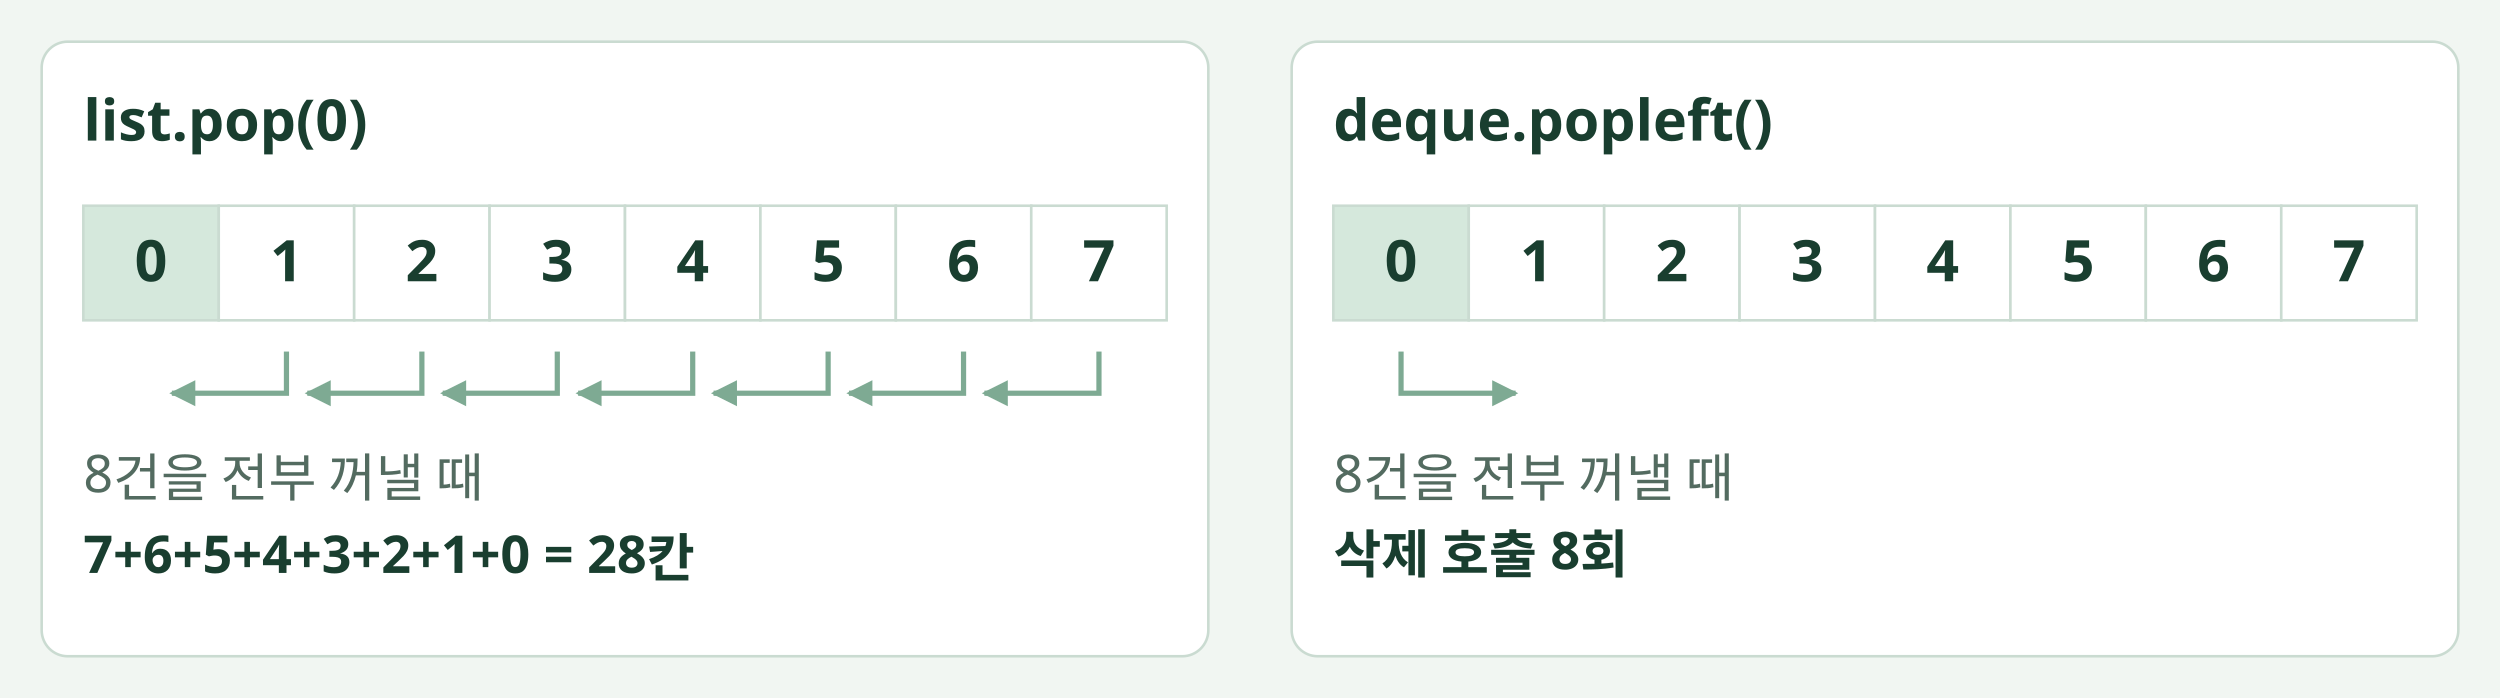
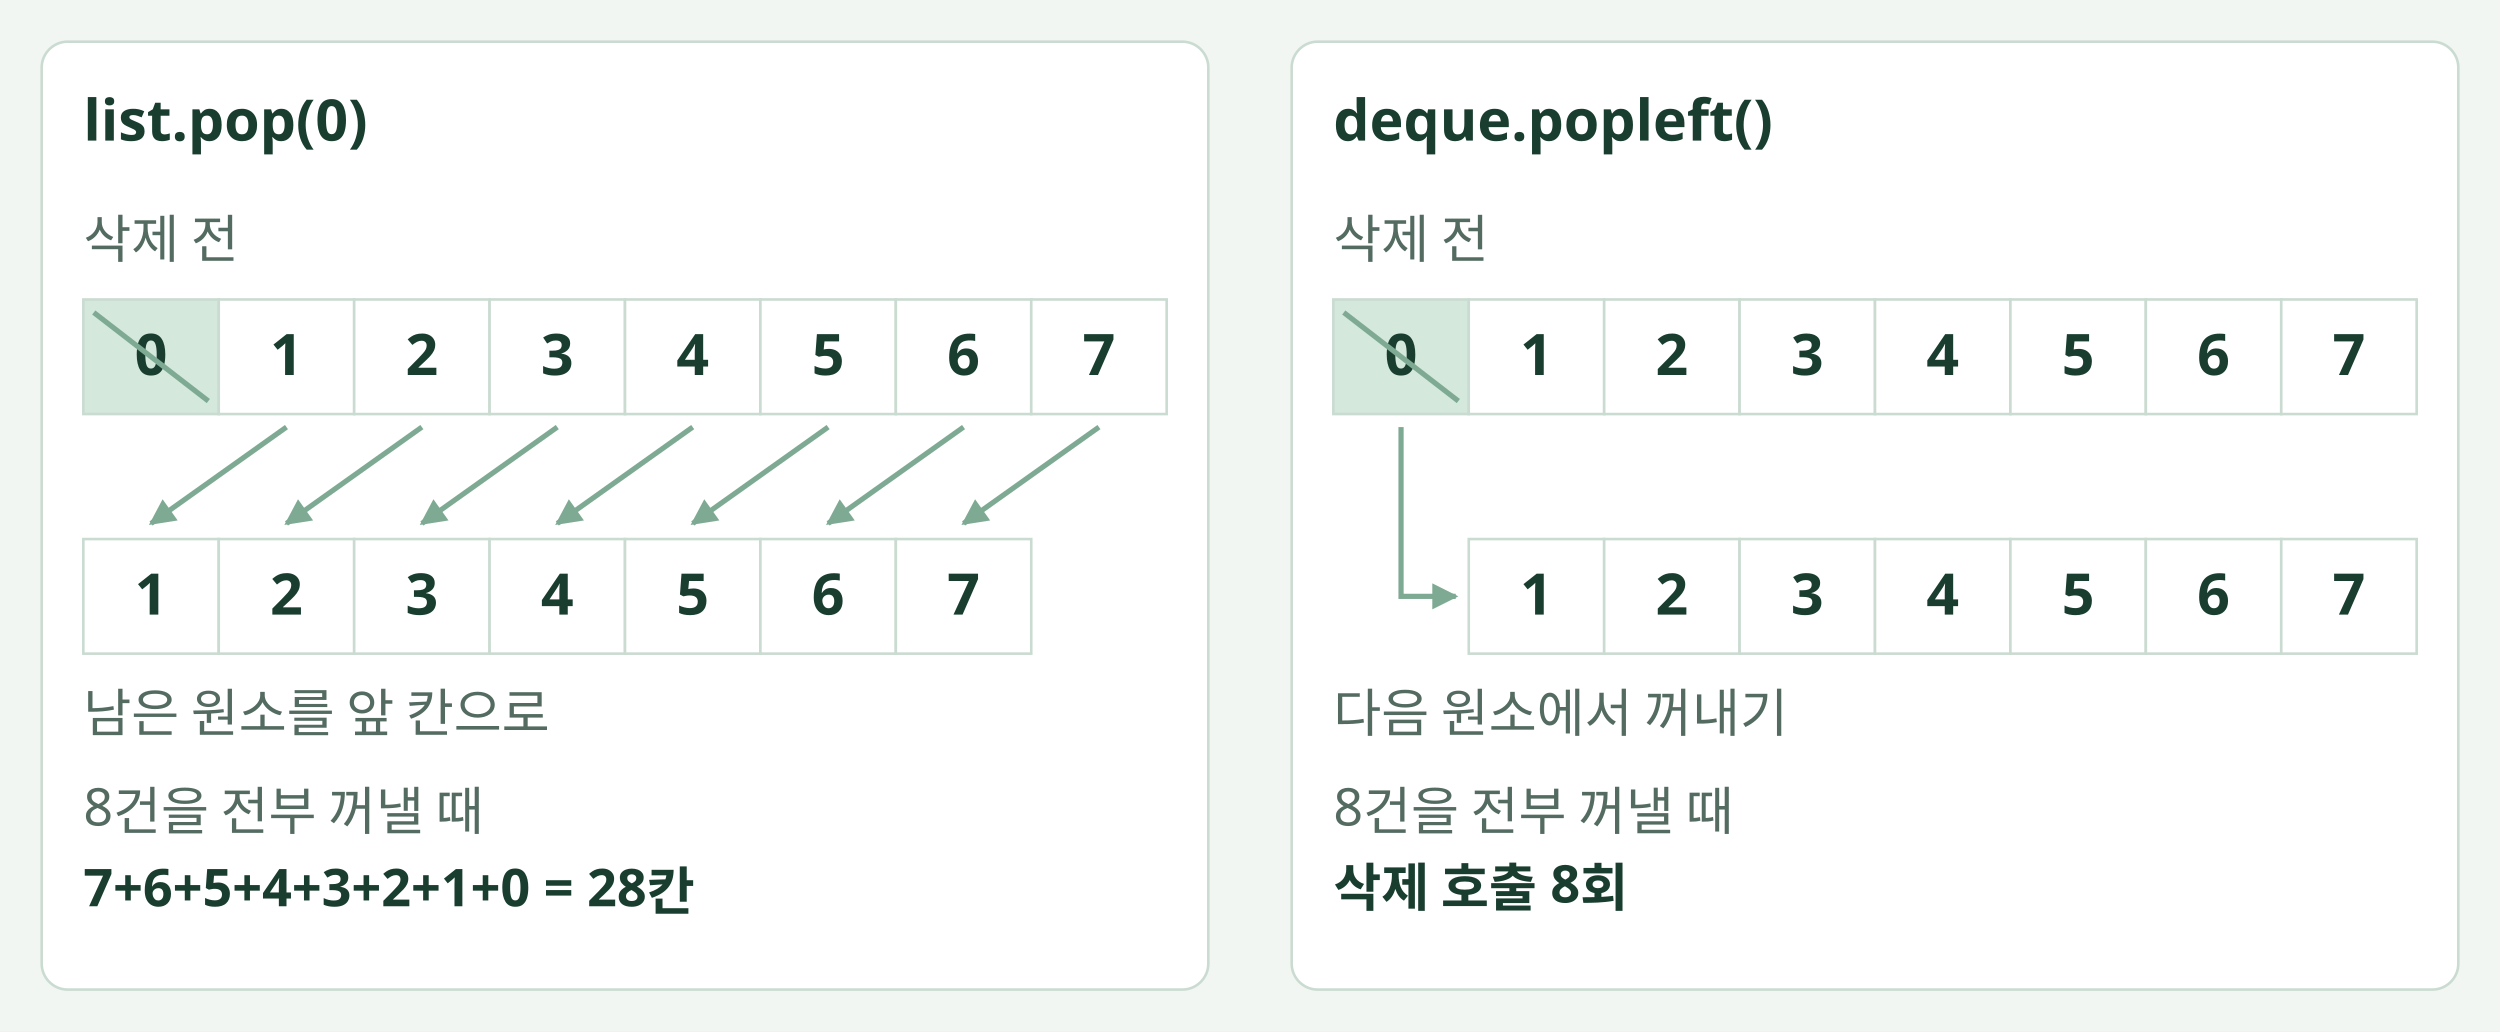
- <svg xmlns="http://www.w3.org/2000/svg" width="960" height="268" viewBox="0 0 960 268" data-diagram-kind="compare" data-explanation="structured" role="img" aria-labelledby="title desc">
+ <svg xmlns="http://www.w3.org/2000/svg" width="960" height="396" viewBox="0 0 960 396" data-diagram-kind="compare" data-explanation="structured" role="img" aria-labelledby="title desc">
  <defs>
    <marker id="arrow" viewBox="0 0 10 10" refX="9" refY="5" markerWidth="5" markerHeight="5" orient="auto-start-reverse">
      <path d="M0 0L10 5L0 10Z" fill="#7eaa93" />
    </marker>
  </defs>
-   <rect width="960" height="268" fill="#f1f6f2" />
+   <rect width="960" height="396" fill="#f1f6f2" />
  <g font-family="'Malgun Gothic','Noto Sans KR',sans-serif">
    <g data-panel="array">
-       <rect x="16" y="16" width="448" height="236" rx="10" fill="#fff" stroke="#cadbd1" />
+       <rect x="16" y="16" width="448" height="364" rx="10" fill="#fff" stroke="#cadbd1" />
      <text x="32" y="54" font-size="22" fill="#193e2f" font-weight="700" text-anchor="start" data-role="key">
        <tspan x="32" dy="0">list.pop(0)</tspan>
      </text>
-       <rect x="32" y="79" width="52" height="44" rx="0" fill="#d5e8dc" stroke="#cadbd1" />
-       <text x="58" y="108" font-size="22" fill="#193e2f" font-weight="700" text-anchor="middle" data-role="key">
+       <text x="32" y="99" font-size="20" fill="#536b60" font-weight="400" text-anchor="start">
+         <tspan x="32" dy="0">삭제 전</tspan>
+       </text>
+       <rect x="32" y="115" width="52" height="44" rx="0" fill="#d5e8dc" stroke="#cadbd1" />
+       <text x="58" y="144" font-size="22" fill="#193e2f" font-weight="700" text-anchor="middle" data-role="key">
        <tspan x="58" dy="0">0</tspan>
      </text>
-       <rect x="84" y="79" width="52" height="44" rx="0" fill="#fff" stroke="#cadbd1" />
-       <text x="110" y="108" font-size="22" fill="#193e2f" font-weight="700" text-anchor="middle" data-role="key">
+       <rect x="84" y="115" width="52" height="44" rx="0" fill="#fff" stroke="#cadbd1" />
+       <text x="110" y="144" font-size="22" fill="#193e2f" font-weight="700" text-anchor="middle" data-role="key">
        <tspan x="110" dy="0">1</tspan>
      </text>
-       <rect x="136" y="79" width="52" height="44" rx="0" fill="#fff" stroke="#cadbd1" />
-       <text x="162" y="108" font-size="22" fill="#193e2f" font-weight="700" text-anchor="middle" data-role="key">
+       <rect x="136" y="115" width="52" height="44" rx="0" fill="#fff" stroke="#cadbd1" />
+       <text x="162" y="144" font-size="22" fill="#193e2f" font-weight="700" text-anchor="middle" data-role="key">
        <tspan x="162" dy="0">2</tspan>
      </text>
-       <rect x="188" y="79" width="52" height="44" rx="0" fill="#fff" stroke="#cadbd1" />
-       <text x="214" y="108" font-size="22" fill="#193e2f" font-weight="700" text-anchor="middle" data-role="key">
+       <rect x="188" y="115" width="52" height="44" rx="0" fill="#fff" stroke="#cadbd1" />
+       <text x="214" y="144" font-size="22" fill="#193e2f" font-weight="700" text-anchor="middle" data-role="key">
        <tspan x="214" dy="0">3</tspan>
      </text>
-       <rect x="240" y="79" width="52" height="44" rx="0" fill="#fff" stroke="#cadbd1" />
-       <text x="266" y="108" font-size="22" fill="#193e2f" font-weight="700" text-anchor="middle" data-role="key">
+       <rect x="240" y="115" width="52" height="44" rx="0" fill="#fff" stroke="#cadbd1" />
+       <text x="266" y="144" font-size="22" fill="#193e2f" font-weight="700" text-anchor="middle" data-role="key">
        <tspan x="266" dy="0">4</tspan>
      </text>
-       <rect x="292" y="79" width="52" height="44" rx="0" fill="#fff" stroke="#cadbd1" />
-       <text x="318" y="108" font-size="22" fill="#193e2f" font-weight="700" text-anchor="middle" data-role="key">
+       <rect x="292" y="115" width="52" height="44" rx="0" fill="#fff" stroke="#cadbd1" />
+       <text x="318" y="144" font-size="22" fill="#193e2f" font-weight="700" text-anchor="middle" data-role="key">
        <tspan x="318" dy="0">5</tspan>
      </text>
-       <rect x="344" y="79" width="52" height="44" rx="0" fill="#fff" stroke="#cadbd1" />
-       <text x="370" y="108" font-size="22" fill="#193e2f" font-weight="700" text-anchor="middle" data-role="key">
+       <rect x="344" y="115" width="52" height="44" rx="0" fill="#fff" stroke="#cadbd1" />
+       <text x="370" y="144" font-size="22" fill="#193e2f" font-weight="700" text-anchor="middle" data-role="key">
        <tspan x="370" dy="0">6</tspan>
      </text>
-       <rect x="396" y="79" width="52" height="44" rx="0" fill="#fff" stroke="#cadbd1" />
-       <text x="422" y="108" font-size="22" fill="#193e2f" font-weight="700" text-anchor="middle" data-role="key">
+       <rect x="396" y="115" width="52" height="44" rx="0" fill="#fff" stroke="#cadbd1" />
+       <text x="422" y="144" font-size="22" fill="#193e2f" font-weight="700" text-anchor="middle" data-role="key">
        <tspan x="422" dy="0">7</tspan>
      </text>
-       <path d="M110 135v16h-44" fill="none" stroke="#7eaa93" stroke-width="2" marker-end="url(#arrow)" />
-       <path d="M162 135v16h-44" fill="none" stroke="#7eaa93" stroke-width="2" marker-end="url(#arrow)" />
-       <path d="M214 135v16h-44" fill="none" stroke="#7eaa93" stroke-width="2" marker-end="url(#arrow)" />
-       <path d="M266 135v16h-44" fill="none" stroke="#7eaa93" stroke-width="2" marker-end="url(#arrow)" />
-       <path d="M318 135v16h-44" fill="none" stroke="#7eaa93" stroke-width="2" marker-end="url(#arrow)" />
-       <path d="M370 135v16h-44" fill="none" stroke="#7eaa93" stroke-width="2" marker-end="url(#arrow)" />
-       <path d="M422 135v16h-44" fill="none" stroke="#7eaa93" stroke-width="2" marker-end="url(#arrow)" />
-       <text x="32" y="189" font-size="20" fill="#536b60" font-weight="400" text-anchor="start">
+       <path d="M36 120l44 34" fill="none" stroke="#7eaa93" stroke-width="2" />
+       <rect x="32" y="207" width="52" height="44" rx="0" fill="#fff" stroke="#cadbd1" />
+       <text x="58" y="236" font-size="22" fill="#193e2f" font-weight="700" text-anchor="middle" data-role="key">
+         <tspan x="58" dy="0">1</tspan>
+       </text>
+       <path d="M110 164L58 201" fill="none" stroke="#7eaa93" stroke-width="2" marker-end="url(#arrow)" />
+       <rect x="84" y="207" width="52" height="44" rx="0" fill="#fff" stroke="#cadbd1" />
+       <text x="110" y="236" font-size="22" fill="#193e2f" font-weight="700" text-anchor="middle" data-role="key">
+         <tspan x="110" dy="0">2</tspan>
+       </text>
+       <path d="M162 164L110 201" fill="none" stroke="#7eaa93" stroke-width="2" marker-end="url(#arrow)" />
+       <rect x="136" y="207" width="52" height="44" rx="0" fill="#fff" stroke="#cadbd1" />
+       <text x="162" y="236" font-size="22" fill="#193e2f" font-weight="700" text-anchor="middle" data-role="key">
+         <tspan x="162" dy="0">3</tspan>
+       </text>
+       <path d="M214 164L162 201" fill="none" stroke="#7eaa93" stroke-width="2" marker-end="url(#arrow)" />
+       <rect x="188" y="207" width="52" height="44" rx="0" fill="#fff" stroke="#cadbd1" />
+       <text x="214" y="236" font-size="22" fill="#193e2f" font-weight="700" text-anchor="middle" data-role="key">
+         <tspan x="214" dy="0">4</tspan>
+       </text>
+       <path d="M266 164L214 201" fill="none" stroke="#7eaa93" stroke-width="2" marker-end="url(#arrow)" />
+       <rect x="240" y="207" width="52" height="44" rx="0" fill="#fff" stroke="#cadbd1" />
+       <text x="266" y="236" font-size="22" fill="#193e2f" font-weight="700" text-anchor="middle" data-role="key">
+         <tspan x="266" dy="0">5</tspan>
+       </text>
+       <path d="M318 164L266 201" fill="none" stroke="#7eaa93" stroke-width="2" marker-end="url(#arrow)" />
+       <rect x="292" y="207" width="52" height="44" rx="0" fill="#fff" stroke="#cadbd1" />
+       <text x="318" y="236" font-size="22" fill="#193e2f" font-weight="700" text-anchor="middle" data-role="key">
+         <tspan x="318" dy="0">6</tspan>
+       </text>
+       <path d="M370 164L318 201" fill="none" stroke="#7eaa93" stroke-width="2" marker-end="url(#arrow)" />
+       <rect x="344" y="207" width="52" height="44" rx="0" fill="#fff" stroke="#cadbd1" />
+       <text x="370" y="236" font-size="22" fill="#193e2f" font-weight="700" text-anchor="middle" data-role="key">
+         <tspan x="370" dy="0">7</tspan>
+       </text>
+       <path d="M422 164L370 201" fill="none" stroke="#7eaa93" stroke-width="2" marker-end="url(#arrow)" />
+       <text x="32" y="281" font-size="20" fill="#536b60" font-weight="400" text-anchor="start">
+         <tspan x="32" dy="0">남은 원소를 앞 칸으로</tspan>
+       </text>
+       <text x="32" y="317" font-size="20" fill="#536b60" font-weight="400" text-anchor="start">
        <tspan x="32" dy="0">8건을 전부 꺼낼 때</tspan>
      </text>
-       <text x="32" y="220" font-size="20" fill="#193e2f" font-weight="700" text-anchor="start" data-role="key">
+       <text x="32" y="348" font-size="20" fill="#193e2f" font-weight="700" text-anchor="start" data-role="key">
        <tspan x="32" dy="0">7+6+5+4+3+2+1+0 = 28칸</tspan>
      </text>
    </g>
    <g data-panel="array">
-       <rect x="496" y="16" width="448" height="236" rx="10" fill="#fff" stroke="#cadbd1" />
+       <rect x="496" y="16" width="448" height="364" rx="10" fill="#fff" stroke="#cadbd1" />
      <text x="512" y="54" font-size="22" fill="#193e2f" font-weight="700" text-anchor="start" data-role="key">
        <tspan x="512" dy="0">deque.popleft()</tspan>
      </text>
-       <rect x="512" y="79" width="52" height="44" rx="0" fill="#d5e8dc" stroke="#cadbd1" />
-       <text x="538" y="108" font-size="22" fill="#193e2f" font-weight="700" text-anchor="middle" data-role="key">
+       <text x="512" y="99" font-size="20" fill="#536b60" font-weight="400" text-anchor="start">
+         <tspan x="512" dy="0">삭제 전</tspan>
+       </text>
+       <rect x="512" y="115" width="52" height="44" rx="0" fill="#d5e8dc" stroke="#cadbd1" />
+       <text x="538" y="144" font-size="22" fill="#193e2f" font-weight="700" text-anchor="middle" data-role="key">
        <tspan x="538" dy="0">0</tspan>
      </text>
-       <rect x="564" y="79" width="52" height="44" rx="0" fill="#fff" stroke="#cadbd1" />
-       <text x="590" y="108" font-size="22" fill="#193e2f" font-weight="700" text-anchor="middle" data-role="key">
+       <rect x="564" y="115" width="52" height="44" rx="0" fill="#fff" stroke="#cadbd1" />
+       <text x="590" y="144" font-size="22" fill="#193e2f" font-weight="700" text-anchor="middle" data-role="key">
        <tspan x="590" dy="0">1</tspan>
      </text>
-       <rect x="616" y="79" width="52" height="44" rx="0" fill="#fff" stroke="#cadbd1" />
-       <text x="642" y="108" font-size="22" fill="#193e2f" font-weight="700" text-anchor="middle" data-role="key">
+       <rect x="616" y="115" width="52" height="44" rx="0" fill="#fff" stroke="#cadbd1" />
+       <text x="642" y="144" font-size="22" fill="#193e2f" font-weight="700" text-anchor="middle" data-role="key">
        <tspan x="642" dy="0">2</tspan>
      </text>
-       <rect x="668" y="79" width="52" height="44" rx="0" fill="#fff" stroke="#cadbd1" />
-       <text x="694" y="108" font-size="22" fill="#193e2f" font-weight="700" text-anchor="middle" data-role="key">
+       <rect x="668" y="115" width="52" height="44" rx="0" fill="#fff" stroke="#cadbd1" />
+       <text x="694" y="144" font-size="22" fill="#193e2f" font-weight="700" text-anchor="middle" data-role="key">
        <tspan x="694" dy="0">3</tspan>
      </text>
-       <rect x="720" y="79" width="52" height="44" rx="0" fill="#fff" stroke="#cadbd1" />
-       <text x="746" y="108" font-size="22" fill="#193e2f" font-weight="700" text-anchor="middle" data-role="key">
+       <rect x="720" y="115" width="52" height="44" rx="0" fill="#fff" stroke="#cadbd1" />
+       <text x="746" y="144" font-size="22" fill="#193e2f" font-weight="700" text-anchor="middle" data-role="key">
        <tspan x="746" dy="0">4</tspan>
      </text>
-       <rect x="772" y="79" width="52" height="44" rx="0" fill="#fff" stroke="#cadbd1" />
-       <text x="798" y="108" font-size="22" fill="#193e2f" font-weight="700" text-anchor="middle" data-role="key">
+       <rect x="772" y="115" width="52" height="44" rx="0" fill="#fff" stroke="#cadbd1" />
+       <text x="798" y="144" font-size="22" fill="#193e2f" font-weight="700" text-anchor="middle" data-role="key">
        <tspan x="798" dy="0">5</tspan>
      </text>
-       <rect x="824" y="79" width="52" height="44" rx="0" fill="#fff" stroke="#cadbd1" />
-       <text x="850" y="108" font-size="22" fill="#193e2f" font-weight="700" text-anchor="middle" data-role="key">
+       <rect x="824" y="115" width="52" height="44" rx="0" fill="#fff" stroke="#cadbd1" />
+       <text x="850" y="144" font-size="22" fill="#193e2f" font-weight="700" text-anchor="middle" data-role="key">
        <tspan x="850" dy="0">6</tspan>
      </text>
-       <rect x="876" y="79" width="52" height="44" rx="0" fill="#fff" stroke="#cadbd1" />
-       <text x="902" y="108" font-size="22" fill="#193e2f" font-weight="700" text-anchor="middle" data-role="key">
+       <rect x="876" y="115" width="52" height="44" rx="0" fill="#fff" stroke="#cadbd1" />
+       <text x="902" y="144" font-size="22" fill="#193e2f" font-weight="700" text-anchor="middle" data-role="key">
        <tspan x="902" dy="0">7</tspan>
      </text>
-       <path d="M538 135v16h44" fill="none" stroke="#7eaa93" stroke-width="2" marker-end="url(#arrow)" />
-       <text x="512" y="189" font-size="20" fill="#536b60" font-weight="400" text-anchor="start">
+       <path d="M516 120l44 34" fill="none" stroke="#7eaa93" stroke-width="2" />
+       <rect x="564" y="207" width="52" height="44" rx="0" fill="#fff" stroke="#cadbd1" />
+       <text x="590" y="236" font-size="22" fill="#193e2f" font-weight="700" text-anchor="middle" data-role="key">
+         <tspan x="590" dy="0">1</tspan>
+       </text>
+       <rect x="616" y="207" width="52" height="44" rx="0" fill="#fff" stroke="#cadbd1" />
+       <text x="642" y="236" font-size="22" fill="#193e2f" font-weight="700" text-anchor="middle" data-role="key">
+         <tspan x="642" dy="0">2</tspan>
+       </text>
+       <rect x="668" y="207" width="52" height="44" rx="0" fill="#fff" stroke="#cadbd1" />
+       <text x="694" y="236" font-size="22" fill="#193e2f" font-weight="700" text-anchor="middle" data-role="key">
+         <tspan x="694" dy="0">3</tspan>
+       </text>
+       <rect x="720" y="207" width="52" height="44" rx="0" fill="#fff" stroke="#cadbd1" />
+       <text x="746" y="236" font-size="22" fill="#193e2f" font-weight="700" text-anchor="middle" data-role="key">
+         <tspan x="746" dy="0">4</tspan>
+       </text>
+       <rect x="772" y="207" width="52" height="44" rx="0" fill="#fff" stroke="#cadbd1" />
+       <text x="798" y="236" font-size="22" fill="#193e2f" font-weight="700" text-anchor="middle" data-role="key">
+         <tspan x="798" dy="0">5</tspan>
+       </text>
+       <rect x="824" y="207" width="52" height="44" rx="0" fill="#fff" stroke="#cadbd1" />
+       <text x="850" y="236" font-size="22" fill="#193e2f" font-weight="700" text-anchor="middle" data-role="key">
+         <tspan x="850" dy="0">6</tspan>
+       </text>
+       <rect x="876" y="207" width="52" height="44" rx="0" fill="#fff" stroke="#cadbd1" />
+       <text x="902" y="236" font-size="22" fill="#193e2f" font-weight="700" text-anchor="middle" data-role="key">
+         <tspan x="902" dy="0">7</tspan>
+       </text>
+       <path d="M538 164V229H559" fill="none" stroke="#7eaa93" stroke-width="2" marker-end="url(#arrow)" />
+       <text x="512" y="281" font-size="20" fill="#536b60" font-weight="400" text-anchor="start">
+         <tspan x="512" dy="0">다음 원소에서 꺼내기</tspan>
+       </text>
+       <text x="512" y="317" font-size="20" fill="#536b60" font-weight="400" text-anchor="start">
        <tspan x="512" dy="0">8건을 전부 꺼낼 때</tspan>
      </text>
-       <text x="512" y="220" font-size="20" fill="#193e2f" font-weight="700" text-anchor="start" data-role="key">
+       <text x="512" y="348" font-size="20" fill="#193e2f" font-weight="700" text-anchor="start" data-role="key">
        <tspan x="512" dy="0">삭제 호출 8회</tspan>
      </text>
    </g>
  </g>
</svg>
